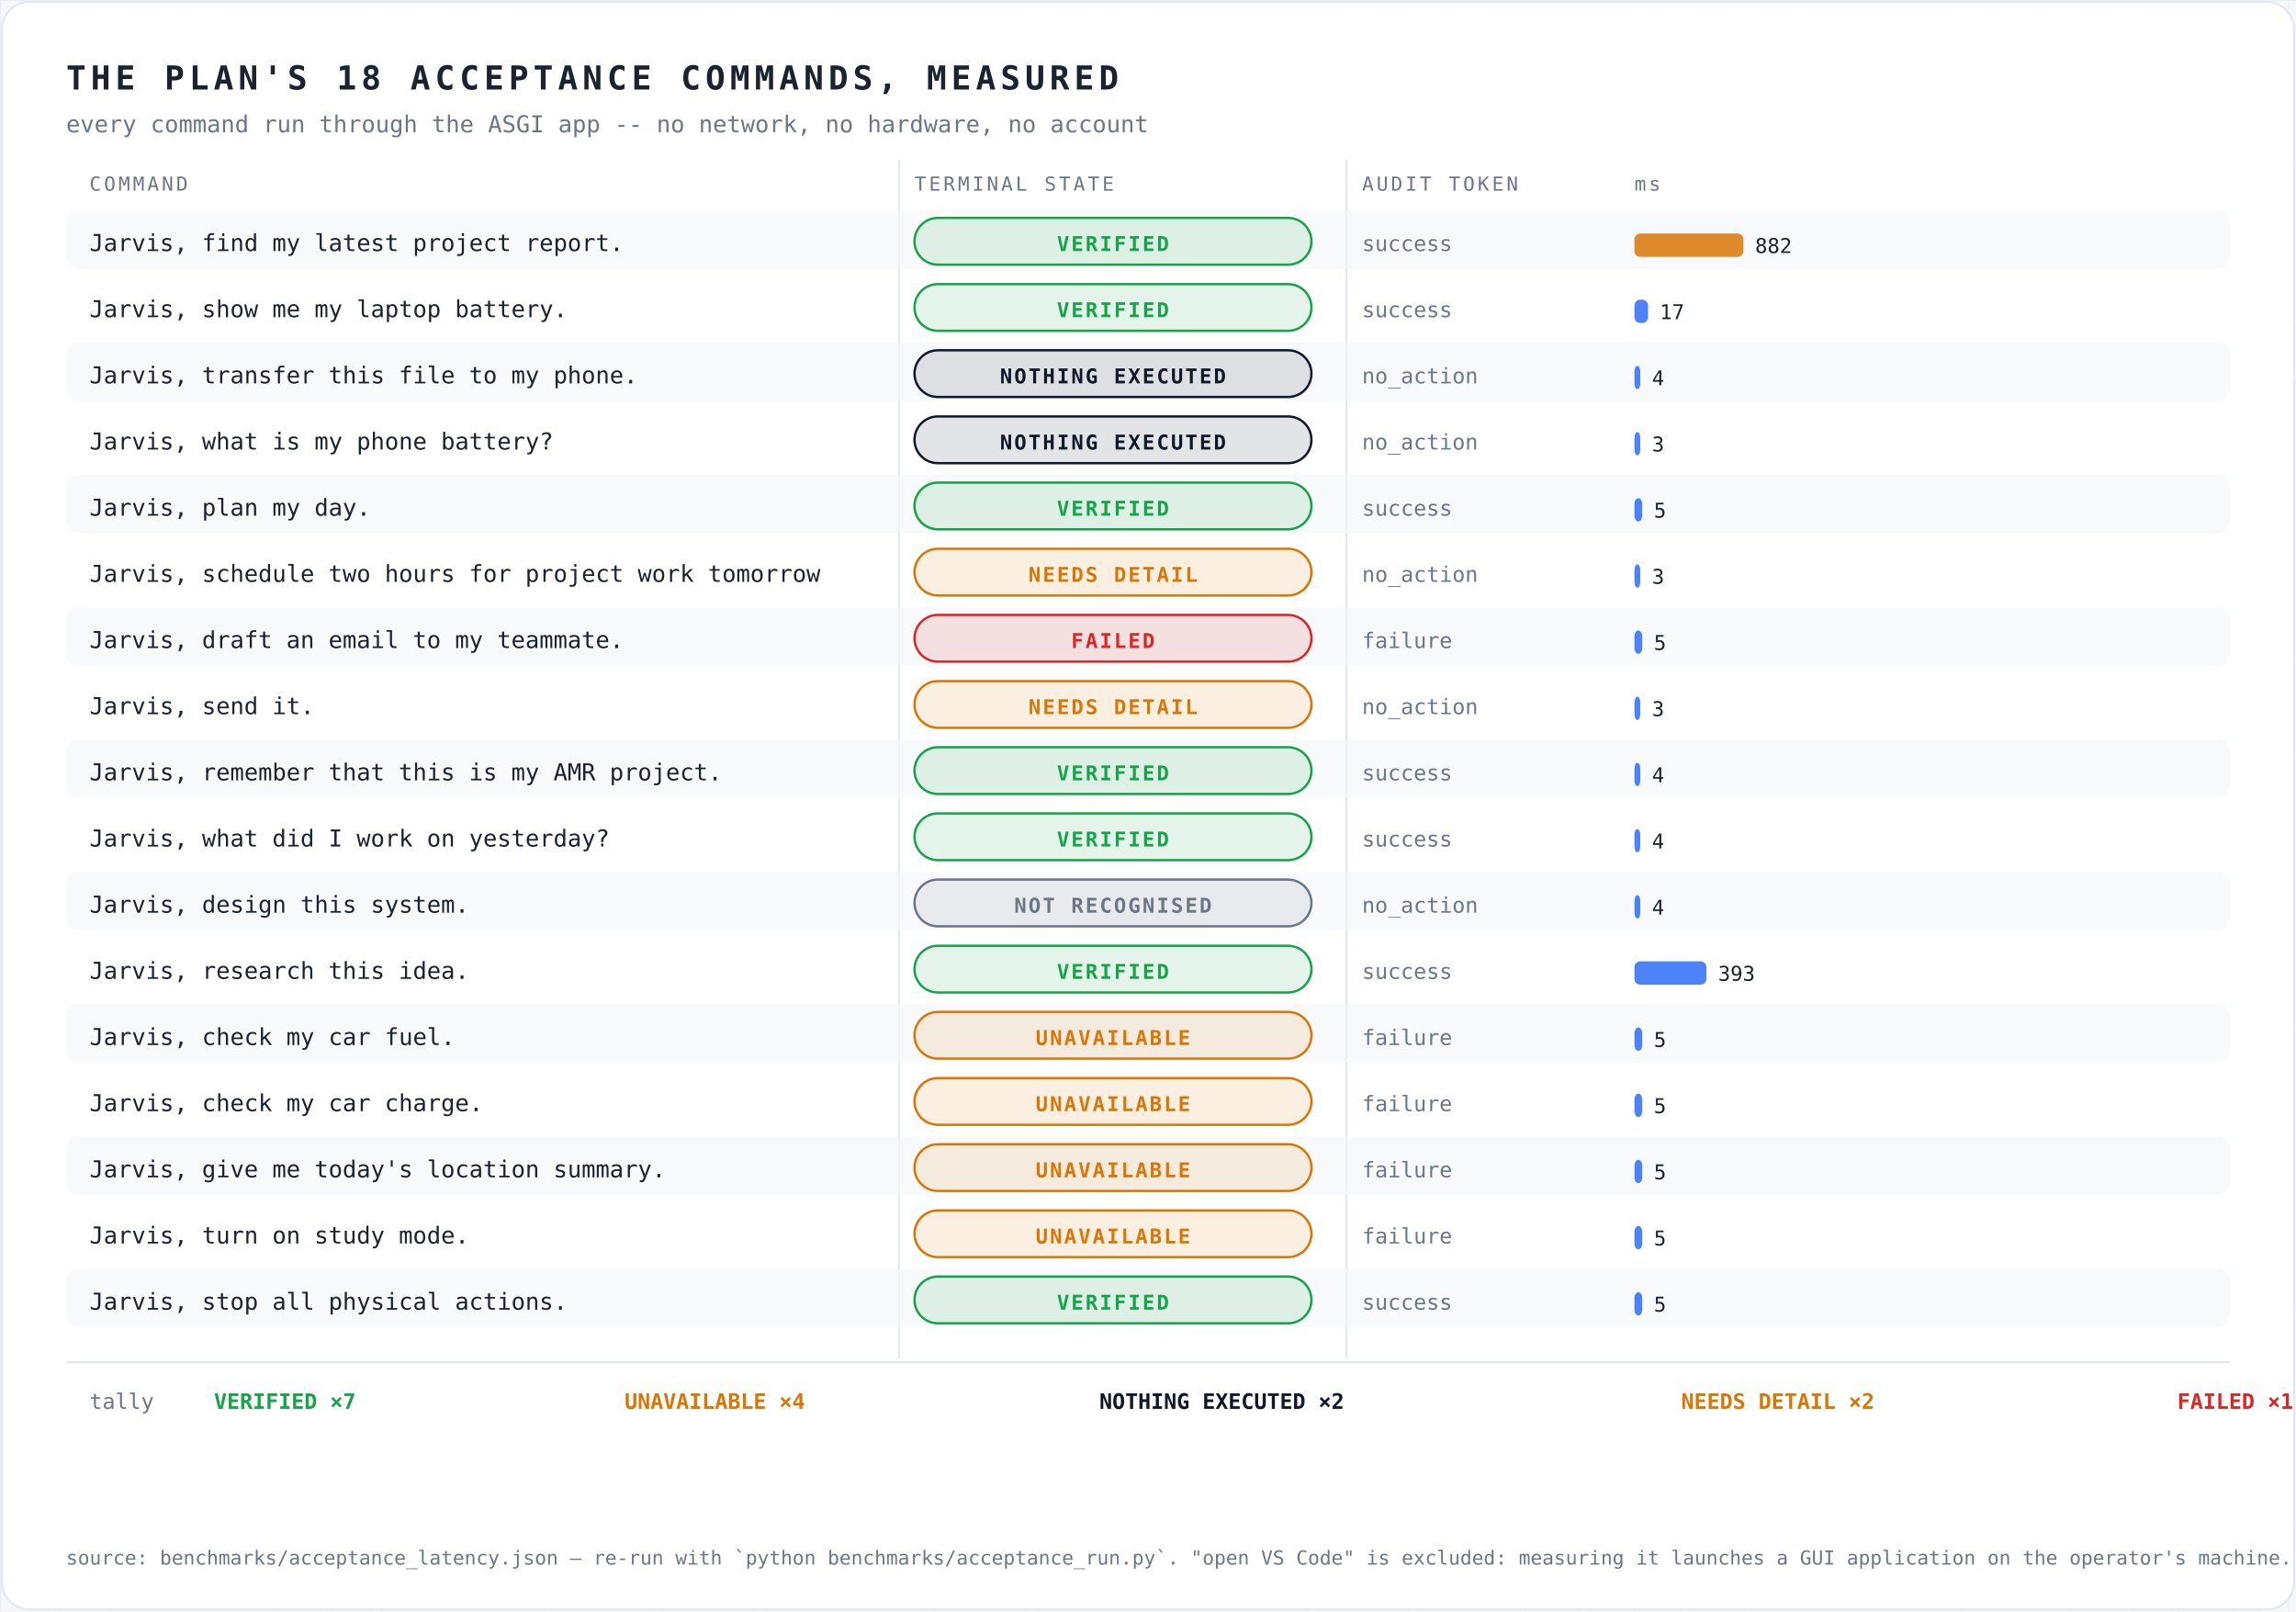
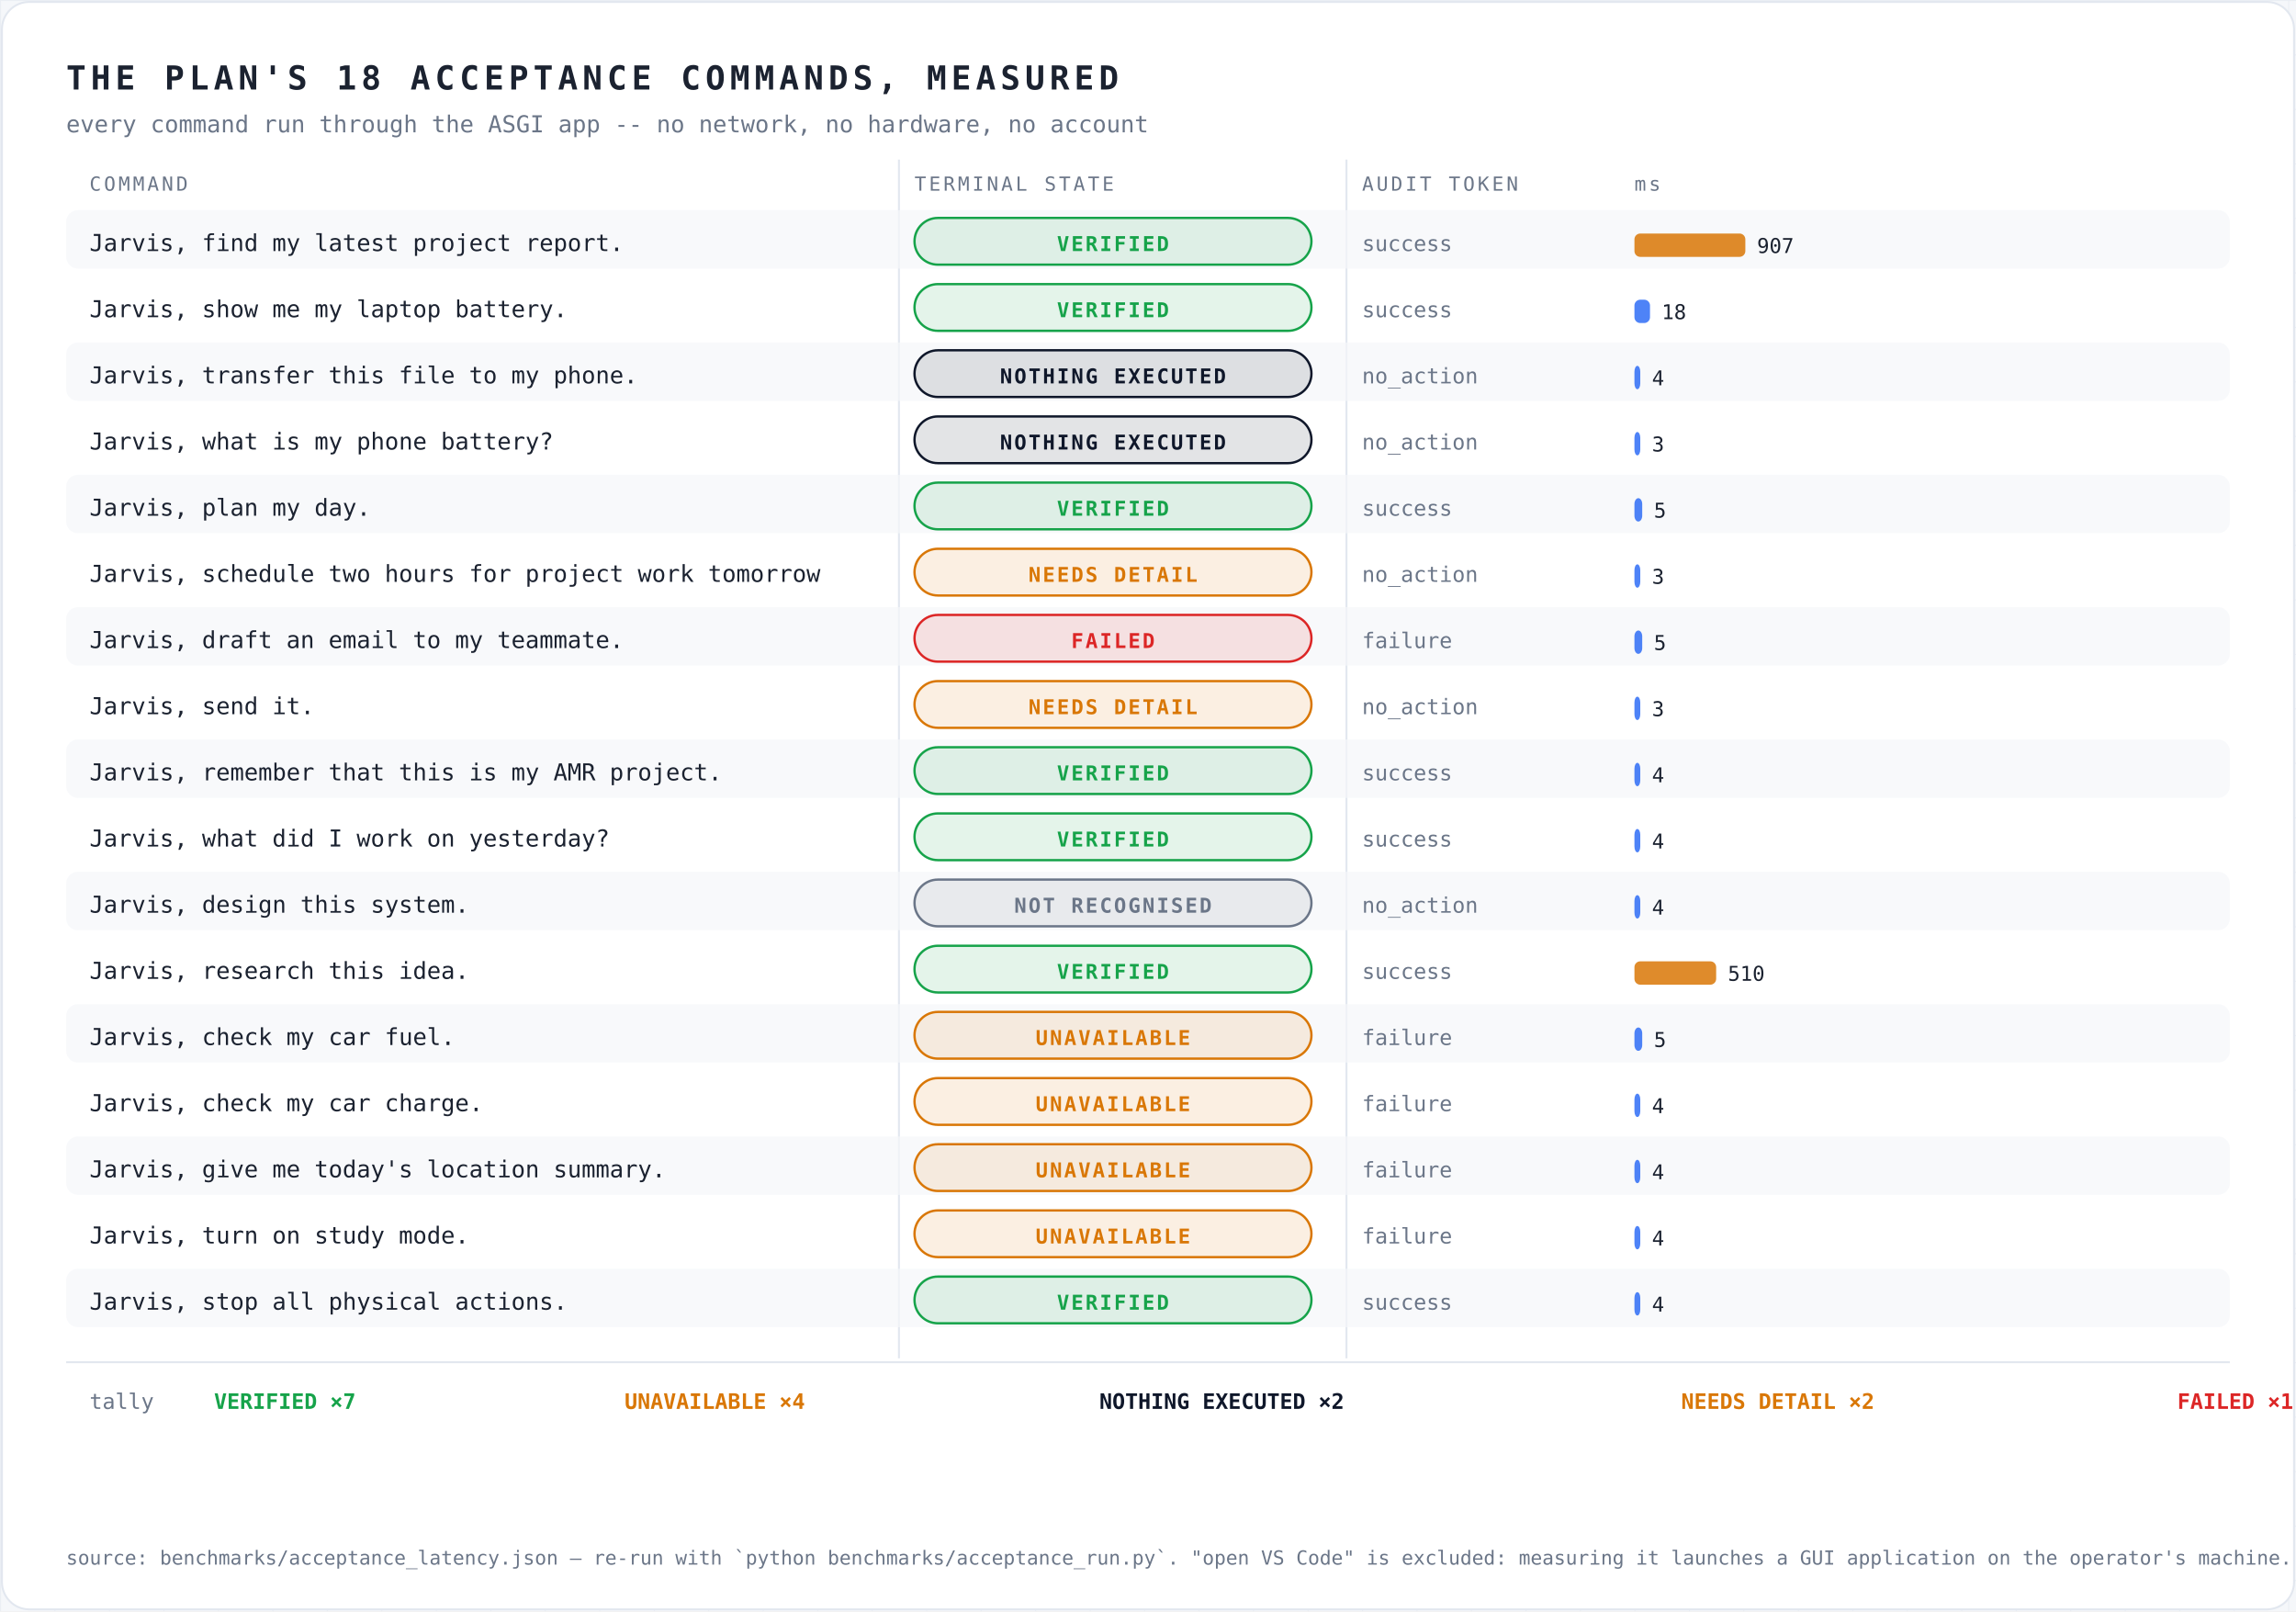
<svg xmlns="http://www.w3.org/2000/svg" width="1180" height="828" viewBox="0 0 1180 828" role="img" aria-label="THE PLAN'S 18 ACCEPTANCE COMMANDS, MEASURED: every command run through the ASGI app -- no network, no hardware, no account">
  <defs>
    <pattern id="grid" width="28" height="28" patternUnits="userSpaceOnUse">
      <path d="M28 0H0v28" fill="none" stroke="#e2e7ef" stroke-width="1" />
    </pattern>
  </defs>
  <rect width="100%" height="100%" fill="#f5f7fa" />
  <rect width="100%" height="100%" fill="url(#grid)" opacity=".55" />
  <rect x="1" y="1" width="1178" height="826" rx="14" fill="#ffffff" stroke="#e2e7ef" />
  <text x="34" y="46" font-family="ui-monospace, 'SF Mono', Menlo, Consolas, monospace" font-size="17" font-weight="700" letter-spacing="2.4" fill="#1b2230">THE PLAN'S 18 ACCEPTANCE COMMANDS, MEASURED</text>
  <text x="34" y="68" font-family="ui-monospace, 'SF Mono', Menlo, Consolas, monospace" font-size="12" fill="#6b7688">every command run through the ASGI app -- no network, no hardware, no account</text>
  <text x="46" y="98" font-family="ui-monospace, 'SF Mono', Menlo, Consolas, monospace" font-size="10" letter-spacing="1.4" fill="#6b7688">COMMAND</text>
  <text x="470" y="98" font-family="ui-monospace, 'SF Mono', Menlo, Consolas, monospace" font-size="10" letter-spacing="1.4" fill="#6b7688">TERMINAL STATE</text>
  <text x="700" y="98" font-family="ui-monospace, 'SF Mono', Menlo, Consolas, monospace" font-size="10" letter-spacing="1.4" fill="#6b7688">AUDIT TOKEN</text>
  <text x="840" y="98" font-family="ui-monospace, 'SF Mono', Menlo, Consolas, monospace" font-size="10" letter-spacing="1.4" fill="#6b7688">ms</text>
  <line x1="462" y1="82" x2="462" y2="698" stroke="#e2e7ef" />
  <line x1="692" y1="82" x2="692" y2="698" stroke="#e2e7ef" />
  <rect x="34" y="108" width="1112" height="30" rx="6" fill="#f5f7fa" opacity=".7" />
  <text x="46" y="129" font-family="ui-monospace, 'SF Mono', Menlo, Consolas, monospace" font-size="12" fill="#1b2230">Jarvis, find my latest project report.</text>
  <rect x="470" y="112" width="204" height="24" rx="12" fill="#16a34a" opacity=".12" />
  <rect x="470" y="112" width="204" height="24" rx="12" fill="none" stroke="#16a34a" stroke-width="1.2" />
  <text x="572.0" y="129" text-anchor="middle" font-family="ui-monospace, 'SF Mono', Menlo, Consolas, monospace" font-size="10.5" font-weight="700" letter-spacing="1" fill="#16a34a">VERIFIED</text>
  <text x="700" y="129" font-family="ui-monospace, 'SF Mono', Menlo, Consolas, monospace" font-size="11" fill="#6b7688">success</text>
-   <rect x="840" y="120" width="56" height="12" rx="3" fill="#d97706" opacity=".85" />
-   <text x="902" y="130" font-family="ui-monospace, 'SF Mono', Menlo, Consolas, monospace" font-size="10.5" fill="#1b2230">882</text>
+   <rect x="840" y="120" width="57" height="12" rx="3" fill="#d97706" opacity=".85" />
+   <text x="903" y="130" font-family="ui-monospace, 'SF Mono', Menlo, Consolas, monospace" font-size="10.5" fill="#1b2230">907</text>
  <text x="46" y="163" font-family="ui-monospace, 'SF Mono', Menlo, Consolas, monospace" font-size="12" fill="#1b2230">Jarvis, show me my laptop battery.</text>
  <rect x="470" y="146" width="204" height="24" rx="12" fill="#16a34a" opacity=".12" />
  <rect x="470" y="146" width="204" height="24" rx="12" fill="none" stroke="#16a34a" stroke-width="1.2" />
  <text x="572.0" y="163" text-anchor="middle" font-family="ui-monospace, 'SF Mono', Menlo, Consolas, monospace" font-size="10.5" font-weight="700" letter-spacing="1" fill="#16a34a">VERIFIED</text>
  <text x="700" y="163" font-family="ui-monospace, 'SF Mono', Menlo, Consolas, monospace" font-size="11" fill="#6b7688">success</text>
-   <rect x="840" y="154" width="7" height="12" rx="3" fill="#2f6df6" opacity=".85" />
-   <text x="853" y="164" font-family="ui-monospace, 'SF Mono', Menlo, Consolas, monospace" font-size="10.5" fill="#1b2230">17</text>
+   <rect x="840" y="154" width="8" height="12" rx="3" fill="#2f6df6" opacity=".85" />
+   <text x="854" y="164" font-family="ui-monospace, 'SF Mono', Menlo, Consolas, monospace" font-size="10.5" fill="#1b2230">18</text>
  <rect x="34" y="176" width="1112" height="30" rx="6" fill="#f5f7fa" opacity=".7" />
  <text x="46" y="197" font-family="ui-monospace, 'SF Mono', Menlo, Consolas, monospace" font-size="12" fill="#1b2230">Jarvis, transfer this file to my phone.</text>
  <rect x="470" y="180" width="204" height="24" rx="12" fill="#0f172a" opacity=".12" />
  <rect x="470" y="180" width="204" height="24" rx="12" fill="none" stroke="#0f172a" stroke-width="1.2" />
  <text x="572.0" y="197" text-anchor="middle" font-family="ui-monospace, 'SF Mono', Menlo, Consolas, monospace" font-size="10.5" font-weight="700" letter-spacing="1" fill="#0f172a">NOTHING EXECUTED</text>
  <text x="700" y="197" font-family="ui-monospace, 'SF Mono', Menlo, Consolas, monospace" font-size="11" fill="#6b7688">no_action</text>
  <rect x="840" y="188" width="3" height="12" rx="3" fill="#2f6df6" opacity=".85" />
  <text x="849" y="198" font-family="ui-monospace, 'SF Mono', Menlo, Consolas, monospace" font-size="10.5" fill="#1b2230">4</text>
  <text x="46" y="231" font-family="ui-monospace, 'SF Mono', Menlo, Consolas, monospace" font-size="12" fill="#1b2230">Jarvis, what is my phone battery?</text>
  <rect x="470" y="214" width="204" height="24" rx="12" fill="#0f172a" opacity=".12" />
  <rect x="470" y="214" width="204" height="24" rx="12" fill="none" stroke="#0f172a" stroke-width="1.2" />
  <text x="572.0" y="231" text-anchor="middle" font-family="ui-monospace, 'SF Mono', Menlo, Consolas, monospace" font-size="10.5" font-weight="700" letter-spacing="1" fill="#0f172a">NOTHING EXECUTED</text>
  <text x="700" y="231" font-family="ui-monospace, 'SF Mono', Menlo, Consolas, monospace" font-size="11" fill="#6b7688">no_action</text>
  <rect x="840" y="222" width="3" height="12" rx="3" fill="#2f6df6" opacity=".85" />
  <text x="849" y="232" font-family="ui-monospace, 'SF Mono', Menlo, Consolas, monospace" font-size="10.5" fill="#1b2230">3</text>
  <rect x="34" y="244" width="1112" height="30" rx="6" fill="#f5f7fa" opacity=".7" />
  <text x="46" y="265" font-family="ui-monospace, 'SF Mono', Menlo, Consolas, monospace" font-size="12" fill="#1b2230">Jarvis, plan my day.</text>
  <rect x="470" y="248" width="204" height="24" rx="12" fill="#16a34a" opacity=".12" />
  <rect x="470" y="248" width="204" height="24" rx="12" fill="none" stroke="#16a34a" stroke-width="1.2" />
  <text x="572.0" y="265" text-anchor="middle" font-family="ui-monospace, 'SF Mono', Menlo, Consolas, monospace" font-size="10.5" font-weight="700" letter-spacing="1" fill="#16a34a">VERIFIED</text>
  <text x="700" y="265" font-family="ui-monospace, 'SF Mono', Menlo, Consolas, monospace" font-size="11" fill="#6b7688">success</text>
  <rect x="840" y="256" width="4" height="12" rx="3" fill="#2f6df6" opacity=".85" />
  <text x="850" y="266" font-family="ui-monospace, 'SF Mono', Menlo, Consolas, monospace" font-size="10.5" fill="#1b2230">5</text>
  <text x="46" y="299" font-family="ui-monospace, 'SF Mono', Menlo, Consolas, monospace" font-size="12" fill="#1b2230">Jarvis, schedule two hours for project work tomorrow</text>
  <rect x="470" y="282" width="204" height="24" rx="12" fill="#d97706" opacity=".12" />
  <rect x="470" y="282" width="204" height="24" rx="12" fill="none" stroke="#d97706" stroke-width="1.2" />
  <text x="572.0" y="299" text-anchor="middle" font-family="ui-monospace, 'SF Mono', Menlo, Consolas, monospace" font-size="10.5" font-weight="700" letter-spacing="1" fill="#d97706">NEEDS DETAIL</text>
  <text x="700" y="299" font-family="ui-monospace, 'SF Mono', Menlo, Consolas, monospace" font-size="11" fill="#6b7688">no_action</text>
  <rect x="840" y="290" width="3" height="12" rx="3" fill="#2f6df6" opacity=".85" />
  <text x="849" y="300" font-family="ui-monospace, 'SF Mono', Menlo, Consolas, monospace" font-size="10.5" fill="#1b2230">3</text>
  <rect x="34" y="312" width="1112" height="30" rx="6" fill="#f5f7fa" opacity=".7" />
  <text x="46" y="333" font-family="ui-monospace, 'SF Mono', Menlo, Consolas, monospace" font-size="12" fill="#1b2230">Jarvis, draft an email to my teammate.</text>
  <rect x="470" y="316" width="204" height="24" rx="12" fill="#dc2626" opacity=".12" />
  <rect x="470" y="316" width="204" height="24" rx="12" fill="none" stroke="#dc2626" stroke-width="1.2" />
  <text x="572.0" y="333" text-anchor="middle" font-family="ui-monospace, 'SF Mono', Menlo, Consolas, monospace" font-size="10.5" font-weight="700" letter-spacing="1" fill="#dc2626">FAILED</text>
  <text x="700" y="333" font-family="ui-monospace, 'SF Mono', Menlo, Consolas, monospace" font-size="11" fill="#6b7688">failure</text>
  <rect x="840" y="324" width="4" height="12" rx="3" fill="#2f6df6" opacity=".85" />
  <text x="850" y="334" font-family="ui-monospace, 'SF Mono', Menlo, Consolas, monospace" font-size="10.5" fill="#1b2230">5</text>
  <text x="46" y="367" font-family="ui-monospace, 'SF Mono', Menlo, Consolas, monospace" font-size="12" fill="#1b2230">Jarvis, send it.</text>
  <rect x="470" y="350" width="204" height="24" rx="12" fill="#d97706" opacity=".12" />
  <rect x="470" y="350" width="204" height="24" rx="12" fill="none" stroke="#d97706" stroke-width="1.2" />
  <text x="572.0" y="367" text-anchor="middle" font-family="ui-monospace, 'SF Mono', Menlo, Consolas, monospace" font-size="10.5" font-weight="700" letter-spacing="1" fill="#d97706">NEEDS DETAIL</text>
  <text x="700" y="367" font-family="ui-monospace, 'SF Mono', Menlo, Consolas, monospace" font-size="11" fill="#6b7688">no_action</text>
  <rect x="840" y="358" width="3" height="12" rx="3" fill="#2f6df6" opacity=".85" />
  <text x="849" y="368" font-family="ui-monospace, 'SF Mono', Menlo, Consolas, monospace" font-size="10.5" fill="#1b2230">3</text>
  <rect x="34" y="380" width="1112" height="30" rx="6" fill="#f5f7fa" opacity=".7" />
  <text x="46" y="401" font-family="ui-monospace, 'SF Mono', Menlo, Consolas, monospace" font-size="12" fill="#1b2230">Jarvis, remember that this is my AMR project.</text>
  <rect x="470" y="384" width="204" height="24" rx="12" fill="#16a34a" opacity=".12" />
  <rect x="470" y="384" width="204" height="24" rx="12" fill="none" stroke="#16a34a" stroke-width="1.2" />
  <text x="572.0" y="401" text-anchor="middle" font-family="ui-monospace, 'SF Mono', Menlo, Consolas, monospace" font-size="10.5" font-weight="700" letter-spacing="1" fill="#16a34a">VERIFIED</text>
  <text x="700" y="401" font-family="ui-monospace, 'SF Mono', Menlo, Consolas, monospace" font-size="11" fill="#6b7688">success</text>
  <rect x="840" y="392" width="3" height="12" rx="3" fill="#2f6df6" opacity=".85" />
  <text x="849" y="402" font-family="ui-monospace, 'SF Mono', Menlo, Consolas, monospace" font-size="10.5" fill="#1b2230">4</text>
  <text x="46" y="435" font-family="ui-monospace, 'SF Mono', Menlo, Consolas, monospace" font-size="12" fill="#1b2230">Jarvis, what did I work on yesterday?</text>
  <rect x="470" y="418" width="204" height="24" rx="12" fill="#16a34a" opacity=".12" />
  <rect x="470" y="418" width="204" height="24" rx="12" fill="none" stroke="#16a34a" stroke-width="1.2" />
  <text x="572.0" y="435" text-anchor="middle" font-family="ui-monospace, 'SF Mono', Menlo, Consolas, monospace" font-size="10.5" font-weight="700" letter-spacing="1" fill="#16a34a">VERIFIED</text>
  <text x="700" y="435" font-family="ui-monospace, 'SF Mono', Menlo, Consolas, monospace" font-size="11" fill="#6b7688">success</text>
  <rect x="840" y="426" width="3" height="12" rx="3" fill="#2f6df6" opacity=".85" />
  <text x="849" y="436" font-family="ui-monospace, 'SF Mono', Menlo, Consolas, monospace" font-size="10.5" fill="#1b2230">4</text>
  <rect x="34" y="448" width="1112" height="30" rx="6" fill="#f5f7fa" opacity=".7" />
  <text x="46" y="469" font-family="ui-monospace, 'SF Mono', Menlo, Consolas, monospace" font-size="12" fill="#1b2230">Jarvis, design this system.</text>
  <rect x="470" y="452" width="204" height="24" rx="12" fill="#6b7688" opacity=".12" />
  <rect x="470" y="452" width="204" height="24" rx="12" fill="none" stroke="#6b7688" stroke-width="1.2" />
  <text x="572.0" y="469" text-anchor="middle" font-family="ui-monospace, 'SF Mono', Menlo, Consolas, monospace" font-size="10.5" font-weight="700" letter-spacing="1" fill="#6b7688">NOT RECOGNISED</text>
  <text x="700" y="469" font-family="ui-monospace, 'SF Mono', Menlo, Consolas, monospace" font-size="11" fill="#6b7688">no_action</text>
  <rect x="840" y="460" width="3" height="12" rx="3" fill="#2f6df6" opacity=".85" />
  <text x="849" y="470" font-family="ui-monospace, 'SF Mono', Menlo, Consolas, monospace" font-size="10.5" fill="#1b2230">4</text>
  <text x="46" y="503" font-family="ui-monospace, 'SF Mono', Menlo, Consolas, monospace" font-size="12" fill="#1b2230">Jarvis, research this idea.</text>
  <rect x="470" y="486" width="204" height="24" rx="12" fill="#16a34a" opacity=".12" />
  <rect x="470" y="486" width="204" height="24" rx="12" fill="none" stroke="#16a34a" stroke-width="1.2" />
  <text x="572.0" y="503" text-anchor="middle" font-family="ui-monospace, 'SF Mono', Menlo, Consolas, monospace" font-size="10.5" font-weight="700" letter-spacing="1" fill="#16a34a">VERIFIED</text>
  <text x="700" y="503" font-family="ui-monospace, 'SF Mono', Menlo, Consolas, monospace" font-size="11" fill="#6b7688">success</text>
-   <rect x="840" y="494" width="37" height="12" rx="3" fill="#2f6df6" opacity=".85" />
-   <text x="883" y="504" font-family="ui-monospace, 'SF Mono', Menlo, Consolas, monospace" font-size="10.5" fill="#1b2230">393</text>
+   <rect x="840" y="494" width="42" height="12" rx="3" fill="#d97706" opacity=".85" />
+   <text x="888" y="504" font-family="ui-monospace, 'SF Mono', Menlo, Consolas, monospace" font-size="10.5" fill="#1b2230">510</text>
  <rect x="34" y="516" width="1112" height="30" rx="6" fill="#f5f7fa" opacity=".7" />
  <text x="46" y="537" font-family="ui-monospace, 'SF Mono', Menlo, Consolas, monospace" font-size="12" fill="#1b2230">Jarvis, check my car fuel.</text>
  <rect x="470" y="520" width="204" height="24" rx="12" fill="#d97706" opacity=".12" />
  <rect x="470" y="520" width="204" height="24" rx="12" fill="none" stroke="#d97706" stroke-width="1.2" />
  <text x="572.0" y="537" text-anchor="middle" font-family="ui-monospace, 'SF Mono', Menlo, Consolas, monospace" font-size="10.5" font-weight="700" letter-spacing="1" fill="#d97706">UNAVAILABLE</text>
  <text x="700" y="537" font-family="ui-monospace, 'SF Mono', Menlo, Consolas, monospace" font-size="11" fill="#6b7688">failure</text>
  <rect x="840" y="528" width="4" height="12" rx="3" fill="#2f6df6" opacity=".85" />
  <text x="850" y="538" font-family="ui-monospace, 'SF Mono', Menlo, Consolas, monospace" font-size="10.5" fill="#1b2230">5</text>
  <text x="46" y="571" font-family="ui-monospace, 'SF Mono', Menlo, Consolas, monospace" font-size="12" fill="#1b2230">Jarvis, check my car charge.</text>
  <rect x="470" y="554" width="204" height="24" rx="12" fill="#d97706" opacity=".12" />
  <rect x="470" y="554" width="204" height="24" rx="12" fill="none" stroke="#d97706" stroke-width="1.2" />
  <text x="572.0" y="571" text-anchor="middle" font-family="ui-monospace, 'SF Mono', Menlo, Consolas, monospace" font-size="10.5" font-weight="700" letter-spacing="1" fill="#d97706">UNAVAILABLE</text>
  <text x="700" y="571" font-family="ui-monospace, 'SF Mono', Menlo, Consolas, monospace" font-size="11" fill="#6b7688">failure</text>
-   <rect x="840" y="562" width="4" height="12" rx="3" fill="#2f6df6" opacity=".85" />
-   <text x="850" y="572" font-family="ui-monospace, 'SF Mono', Menlo, Consolas, monospace" font-size="10.5" fill="#1b2230">5</text>
+   <rect x="840" y="562" width="3" height="12" rx="3" fill="#2f6df6" opacity=".85" />
+   <text x="849" y="572" font-family="ui-monospace, 'SF Mono', Menlo, Consolas, monospace" font-size="10.5" fill="#1b2230">4</text>
  <rect x="34" y="584" width="1112" height="30" rx="6" fill="#f5f7fa" opacity=".7" />
  <text x="46" y="605" font-family="ui-monospace, 'SF Mono', Menlo, Consolas, monospace" font-size="12" fill="#1b2230">Jarvis, give me today's location summary.</text>
  <rect x="470" y="588" width="204" height="24" rx="12" fill="#d97706" opacity=".12" />
  <rect x="470" y="588" width="204" height="24" rx="12" fill="none" stroke="#d97706" stroke-width="1.2" />
  <text x="572.0" y="605" text-anchor="middle" font-family="ui-monospace, 'SF Mono', Menlo, Consolas, monospace" font-size="10.5" font-weight="700" letter-spacing="1" fill="#d97706">UNAVAILABLE</text>
  <text x="700" y="605" font-family="ui-monospace, 'SF Mono', Menlo, Consolas, monospace" font-size="11" fill="#6b7688">failure</text>
-   <rect x="840" y="596" width="4" height="12" rx="3" fill="#2f6df6" opacity=".85" />
-   <text x="850" y="606" font-family="ui-monospace, 'SF Mono', Menlo, Consolas, monospace" font-size="10.5" fill="#1b2230">5</text>
+   <rect x="840" y="596" width="3" height="12" rx="3" fill="#2f6df6" opacity=".85" />
+   <text x="849" y="606" font-family="ui-monospace, 'SF Mono', Menlo, Consolas, monospace" font-size="10.5" fill="#1b2230">4</text>
  <text x="46" y="639" font-family="ui-monospace, 'SF Mono', Menlo, Consolas, monospace" font-size="12" fill="#1b2230">Jarvis, turn on study mode.</text>
  <rect x="470" y="622" width="204" height="24" rx="12" fill="#d97706" opacity=".12" />
  <rect x="470" y="622" width="204" height="24" rx="12" fill="none" stroke="#d97706" stroke-width="1.2" />
  <text x="572.0" y="639" text-anchor="middle" font-family="ui-monospace, 'SF Mono', Menlo, Consolas, monospace" font-size="10.5" font-weight="700" letter-spacing="1" fill="#d97706">UNAVAILABLE</text>
  <text x="700" y="639" font-family="ui-monospace, 'SF Mono', Menlo, Consolas, monospace" font-size="11" fill="#6b7688">failure</text>
-   <rect x="840" y="630" width="4" height="12" rx="3" fill="#2f6df6" opacity=".85" />
-   <text x="850" y="640" font-family="ui-monospace, 'SF Mono', Menlo, Consolas, monospace" font-size="10.5" fill="#1b2230">5</text>
+   <rect x="840" y="630" width="3" height="12" rx="3" fill="#2f6df6" opacity=".85" />
+   <text x="849" y="640" font-family="ui-monospace, 'SF Mono', Menlo, Consolas, monospace" font-size="10.5" fill="#1b2230">4</text>
  <rect x="34" y="652" width="1112" height="30" rx="6" fill="#f5f7fa" opacity=".7" />
  <text x="46" y="673" font-family="ui-monospace, 'SF Mono', Menlo, Consolas, monospace" font-size="12" fill="#1b2230">Jarvis, stop all physical actions.</text>
  <rect x="470" y="656" width="204" height="24" rx="12" fill="#16a34a" opacity=".12" />
  <rect x="470" y="656" width="204" height="24" rx="12" fill="none" stroke="#16a34a" stroke-width="1.2" />
  <text x="572.0" y="673" text-anchor="middle" font-family="ui-monospace, 'SF Mono', Menlo, Consolas, monospace" font-size="10.5" font-weight="700" letter-spacing="1" fill="#16a34a">VERIFIED</text>
  <text x="700" y="673" font-family="ui-monospace, 'SF Mono', Menlo, Consolas, monospace" font-size="11" fill="#6b7688">success</text>
-   <rect x="840" y="664" width="4" height="12" rx="3" fill="#2f6df6" opacity=".85" />
-   <text x="850" y="674" font-family="ui-monospace, 'SF Mono', Menlo, Consolas, monospace" font-size="10.5" fill="#1b2230">5</text>
+   <rect x="840" y="664" width="3" height="12" rx="3" fill="#2f6df6" opacity=".85" />
+   <text x="849" y="674" font-family="ui-monospace, 'SF Mono', Menlo, Consolas, monospace" font-size="10.5" fill="#1b2230">4</text>
  <line x1="34" y1="700" x2="1146" y2="700" stroke="#e2e7ef" />
  <text x="46" y="724" font-family="ui-monospace, 'SF Mono', Menlo, Consolas, monospace" font-size="11" fill="#6b7688">tally</text>
  <text x="110" y="724" font-family="ui-monospace, 'SF Mono', Menlo, Consolas, monospace" font-size="11" font-weight="700" fill="#16a34a">VERIFIED ×7</text>
  <text x="321" y="724" font-family="ui-monospace, 'SF Mono', Menlo, Consolas, monospace" font-size="11" font-weight="700" fill="#d97706">UNAVAILABLE ×4</text>
  <text x="565" y="724" font-family="ui-monospace, 'SF Mono', Menlo, Consolas, monospace" font-size="11" font-weight="700" fill="#0f172a">NOTHING EXECUTED ×2</text>
  <text x="864" y="724" font-family="ui-monospace, 'SF Mono', Menlo, Consolas, monospace" font-size="11" font-weight="700" fill="#d97706">NEEDS DETAIL ×2</text>
  <text x="1119" y="724" font-family="ui-monospace, 'SF Mono', Menlo, Consolas, monospace" font-size="11" font-weight="700" fill="#dc2626">FAILED ×1</text>
  <text x="1308" y="724" font-family="ui-monospace, 'SF Mono', Menlo, Consolas, monospace" font-size="11" font-weight="700" fill="#6b7688">NOT RECOGNISED ×1</text>
  <text x="34" y="804" font-family="ui-monospace, 'SF Mono', Menlo, Consolas, monospace" font-size="10" fill="#6b7688">source: benchmarks/acceptance_latency.json — re-run with `python benchmarks/acceptance_run.py`. "open VS Code" is excluded: measuring it launches a GUI application on the operator's machine.</text>
</svg>
